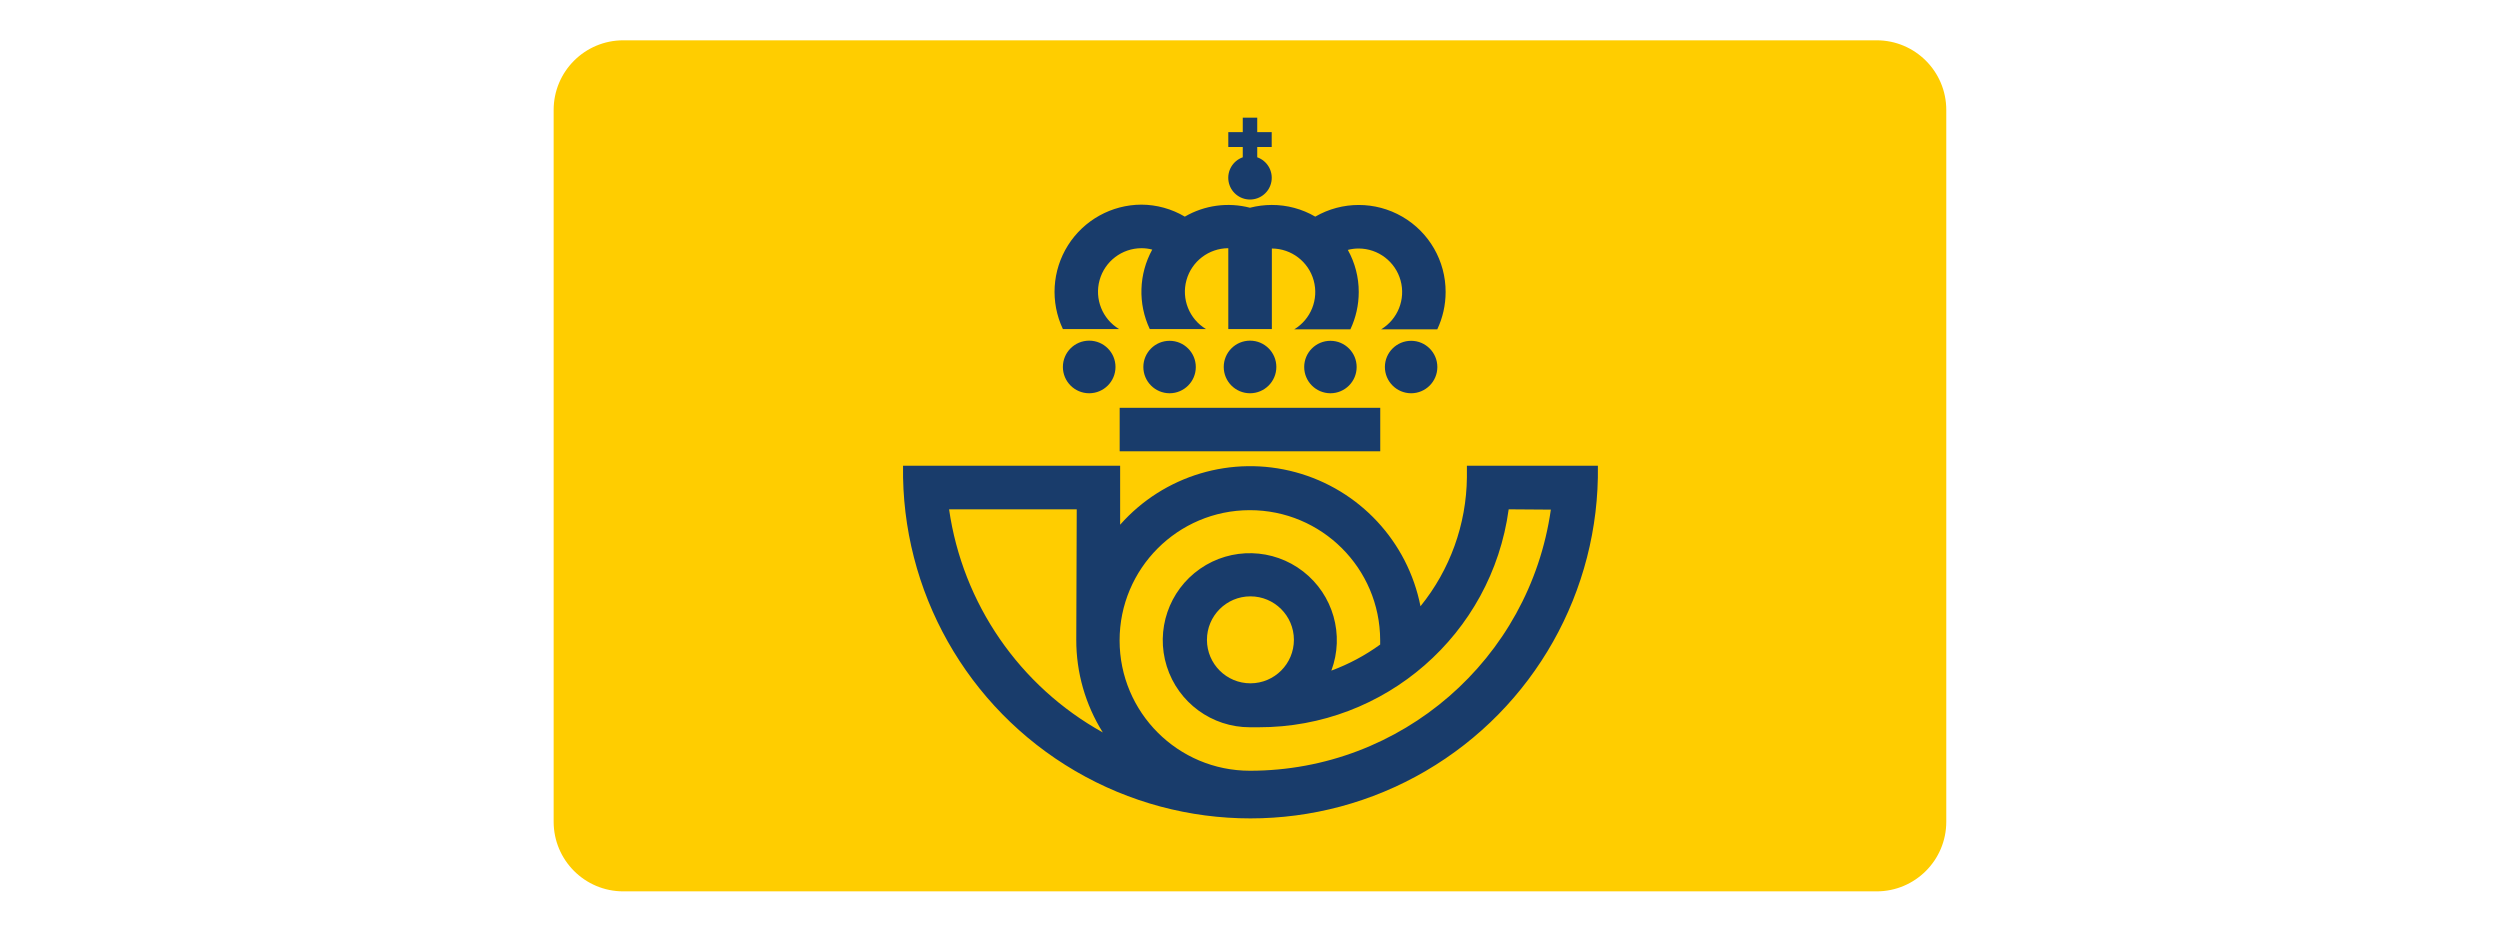
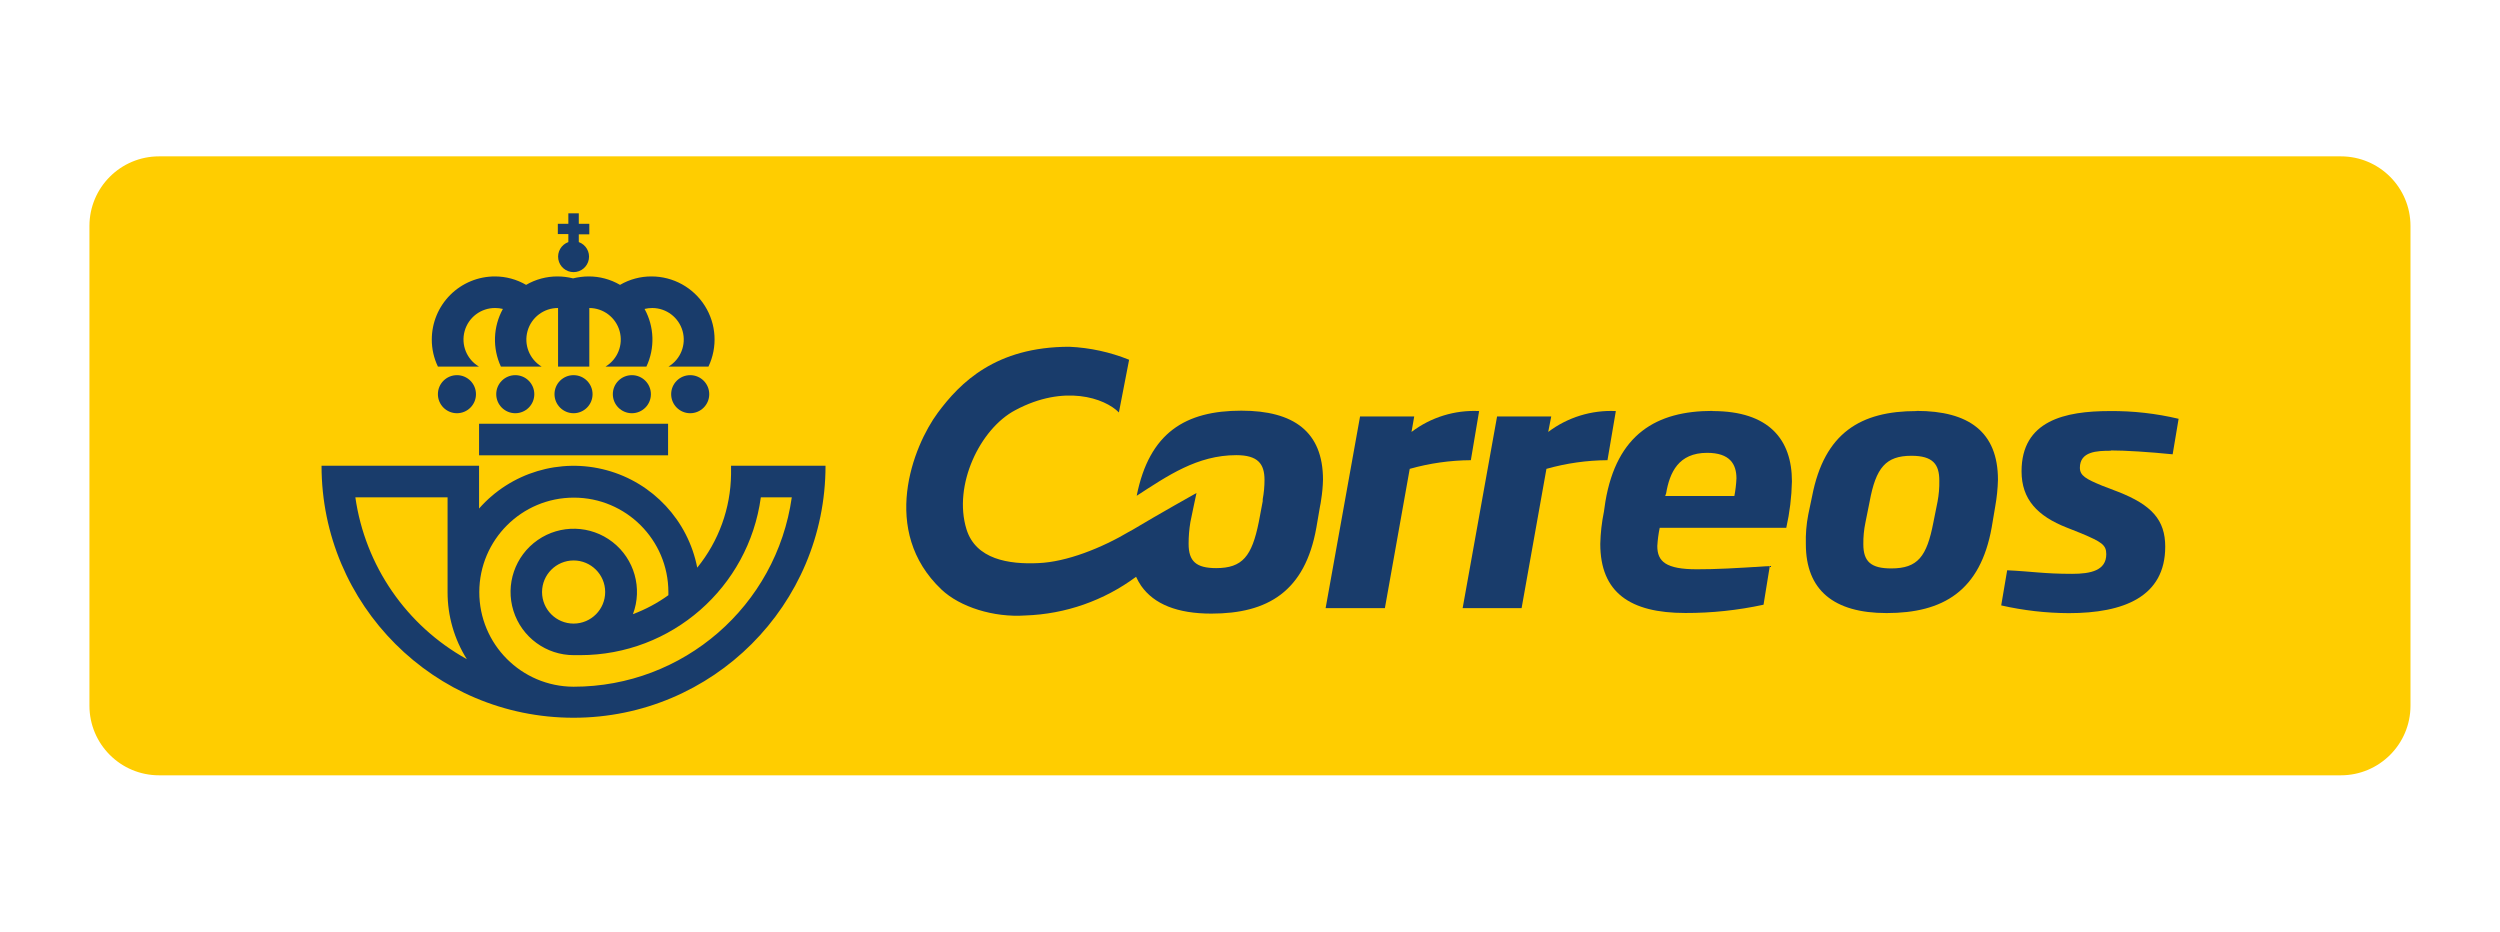
<svg xmlns="http://www.w3.org/2000/svg" viewBox="0 0 323.13 120.41">
  <defs>
    <style>.a{fill:none;}.b{fill:#ffcd00;}.c{fill:#193c6b;}</style>
  </defs>
  <rect class="a" width="323.13" height="120.41" />
-   <rect class="b" x="71.56" y="5.21" width="180" height="110" rx="9" />
-   <path class="c" d="M156,82.71a5.62,5.62,0,1,0,5.61-5.63A5.62,5.62,0,0,0,156,82.71m39-16.88A32.55,32.55,0,0,1,162.69,94h-1.13a11.25,11.25,0,1,1,10.52-7.32,26.36,26.36,0,0,0,6.31-3.37s0-.38,0-.56a16.84,16.84,0,1,0-16.84,16.87,39.29,39.29,0,0,0,38.9-33.75Zm-55.83,0H122.67a39.4,39.4,0,0,0,19.87,28.84,22.46,22.46,0,0,1-3.43-12Zm67.36-5.63a44.91,44.91,0,1,1-89.81,0h28.06v7.62A22.44,22.44,0,0,1,183.6,78.36a26.91,26.91,0,0,0,6-16.66V60.2Z" />
-   <path class="c" d="M161.56,42.53h-2.8V32.08a5.63,5.63,0,0,0-2.89,10.45h-7.26a11.3,11.3,0,0,1,.32-10.27,5.37,5.37,0,0,0-1.4-.18,5.63,5.63,0,0,0-2.89,10.45h-7.26a11.27,11.27,0,0,1,10.15-16.08A11.13,11.13,0,0,1,153.14,28a11.17,11.17,0,0,1,8.42-1.15,11.33,11.33,0,0,1,2.81-.36A11.1,11.1,0,0,1,170,28a11.23,11.23,0,0,1,16.85,9.75,11.31,11.31,0,0,1-1.08,4.82h-7.26a5.63,5.63,0,0,0-2.89-10.45,5.51,5.51,0,0,0-1.41.18,11.14,11.14,0,0,1,1.41,5.45,11.31,11.31,0,0,1-1.08,4.82h-7.26a5.63,5.63,0,0,0-2.89-10.45V42.53Z" />
-   <path class="c" d="M137.38,47.43a3.4,3.4,0,1,1,3.4,3.4,3.4,3.4,0,0,1-3.4-3.4" />
-   <path class="c" d="M179,47.43a3.39,3.39,0,1,1,3.39,3.4,3.4,3.4,0,0,1-3.39-3.4" />
-   <path class="c" d="M168.57,47.43a3.39,3.39,0,1,1,3.39,3.4,3.4,3.4,0,0,1-3.39-3.4" />
-   <path class="c" d="M158.17,47.43a3.4,3.4,0,1,1,3.4,3.4,3.4,3.4,0,0,1-3.4-3.4" />
-   <path class="c" d="M147.78,47.43a3.39,3.39,0,1,1,3.39,3.4,3.4,3.4,0,0,1-3.39-3.4" />
-   <path class="c" d="M144.72,52.71H178.4v5.62H144.72Z" />
-   <path class="c" d="M160.63,20.28V19h-1.87V17.08h1.87V15.21h1.87v1.87h1.87V19H162.5v1.33a2.81,2.81,0,1,1-1.87,0" />
+   <rect class="b" x="11.56" y="20.21" width="300" height="80" rx="9" />
+   <path class="c" d="M70.06,76.52a4.08,4.08,0,1,0,4.07-4.08,4.09,4.09,0,0,0-4.07,4.08M98.34,64.28A23.58,23.58,0,0,1,75,84.68h-.82a8.17,8.17,0,1,1,7.63-5.3,19.39,19.39,0,0,0,4.58-2.45s0-.27,0-.41A12.22,12.22,0,1,0,74.13,88.76a28.48,28.48,0,0,0,28.21-24.48Zm-40.49,0H45.93A28.55,28.55,0,0,0,60.34,85.2a16.25,16.25,0,0,1-2.49-8.68ZM106.7,60.2a32.57,32.57,0,1,1-65.14,0H61.92v5.53a16.28,16.28,0,0,1,28.2,7.64,19.51,19.51,0,0,0,4.37-12.08V60.2Z" />
+   <path class="c" d="M74.13,47.38h-2V39.81A4.08,4.08,0,0,0,70,47.38H64.74A8.24,8.24,0,0,1,65,39.93a4.17,4.17,0,0,0-1-.12,4.07,4.07,0,0,0-2.1,7.57H56.6a8,8,0,0,1-.79-3.49A8.15,8.15,0,0,1,64,35.73,8,8,0,0,1,68,36.82a8,8,0,0,1,4.07-1.09,8.49,8.49,0,0,1,2,.25,8.57,8.57,0,0,1,2-.25,8,8,0,0,1,4.07,1.09,8,8,0,0,1,4.07-1.09,8.15,8.15,0,0,1,7.36,11.65H86.41a4.08,4.08,0,0,0-2.1-7.57,4.31,4.31,0,0,0-1,.12,8.2,8.2,0,0,1,.24,7.45H78.27a4.08,4.08,0,0,0-2.1-7.57v7.57Z" />
+   <path class="c" d="M56.6,50.94a2.46,2.46,0,1,1,2.46,2.47,2.46,2.46,0,0,1-2.46-2.47" />
+   <path class="c" d="M86.75,50.94a2.46,2.46,0,1,1,2.46,2.47,2.46,2.46,0,0,1-2.46-2.47" />
+   <path class="c" d="M79.21,50.94a2.46,2.46,0,1,1,2.46,2.47,2.46,2.46,0,0,1-2.46-2.47" />
+   <path class="c" d="M71.67,50.94a2.46,2.46,0,1,1,2.47,2.47,2.47,2.47,0,0,1-2.47-2.47" />
+   <path class="c" d="M64.14,50.94a2.46,2.46,0,1,1,2.46,2.47,2.46,2.46,0,0,1-2.46-2.47" />
+   <path class="c" d="M61.92,54.77H86.35v4.08H61.92Z" />
+   <path class="c" d="M73.46,31.25v-1H72.1V28.93h1.36V27.57h1.35v1.36h1.36v1.36H74.81v1a2,2,0,1,1-1.35,0" />
+   <path class="c" d="M146.1,68.63c-3.73,2.23-8.26,4-11.85,4.15-3.87.19-8.13-.49-9.33-4.37-1.76-5.7,1.75-13,6.32-15.4,6.32-3.38,11.57-1.55,13.38.3l1.32-6.81a23.46,23.46,0,0,0-7.72-1.68c-9.54,0-14.13,4.66-17,8.52-3.22,4.35-7.52,15.29.47,22.86,2.38,2.25,6.73,3.64,10.86,3.35a25.42,25.42,0,0,0,14.29-5,8.09,8.09,0,0,0,.65,1.16c1.67,2.39,4.7,3.6,9.08,3.6,7.29,0,12.1-2.86,13.57-11.1l.47-2.74a8.67,8.67,0,0,0,.15-.87A19,19,0,0,0,171,62c0-6.21-3.8-8.92-10.55-8.92-7.21,0-11.9,2.82-13.53,11,4-2.59,7.83-5.25,12.87-5.25,2.8,0,3.65,1.12,3.65,3.2a13.56,13.56,0,0,1-.23,2.49c0,.08,0,.17,0,.26l-.51,2.7c-.89,4.4-2.09,5.95-5.51,5.95-2.59,0-3.56-.89-3.56-3.13a16.84,16.84,0,0,1,.23-2.82c.1-.55.79-3.76.79-3.76s-4.71,2.63-8.47,4.88" />
+   <path class="c" d="M191.18,53.13a13.35,13.35,0,0,0-8.74,2.7l.35-2h-7L171.34,78.6H179l3.21-18a29.9,29.9,0,0,1,7.9-1.12Z" />
+   <path class="c" d="M208.85,53.13a13.43,13.43,0,0,0-8.74,2.7l.39-2h-7L189.05,78.6h7.62l3.21-18a29.76,29.76,0,0,1,7.89-1.12Z" />
+   <path class="c" d="M272.82,58.22c1.9,0,4.88.19,8,.5l.77-4.59a37.14,37.14,0,0,0-8.89-1c-5.8,0-11.41,1.23-11.41,7.79,0,3.62,2.05,5.78,5.84,7.27l1.86.74c2.66,1.12,3.25,1.5,3.25,2.7,0,2.11-2,2.54-4.41,2.54-3.68,0-5.15-.31-8.4-.46l-.77,4.54a40.12,40.12,0,0,0,8.74,1c7.08,0,12.46-2.11,12.46-8.59,0-3.46-1.75-5.39-6.08-7.09l-2.09-.8c-2.05-.85-2.86-1.28-2.86-2.31,0-2.12,2.21-2.2,4-2.2" />
+   <path class="c" d="M250.43,64.85l-.54,2.69c-.85,4.39-2,5.93-5.45,5.93-2.6,0-3.6-.88-3.6-3.12a12.87,12.87,0,0,1,.27-2.81l.54-2.69c.81-4.4,2.09-5.94,5.41-5.94,2.79,0,3.6,1.12,3.6,3.2a13.27,13.27,0,0,1-.23,2.74m-2.71-11.72c-7.23,0-11.91,2.81-13.5,11l-.5,2.39a17.32,17.32,0,0,0-.31,3.81c0,5.94,3.6,8.91,10.44,8.91,7.31,0,12.11-2.86,13.58-11.07l.46-2.73a22.6,22.6,0,0,0,.35-3.43c0-6.2-3.79-8.9-10.52-8.9" />
+   <path class="c" d="M224.17,64.11h-8.94l.12-.34c.46-2.7,1.59-5.24,5.3-5.24,2.94,0,3.79,1.46,3.79,3.31a15.81,15.81,0,0,1-.27,2.27m-2.83-11c-7.23,0-12.37,3-13.84,11.72l-.19,1.31a23.44,23.44,0,0,0-.47,4.16c0,6.27,3.83,8.93,11,8.93a47.11,47.11,0,0,0,10.1-1.07l.81-5c-4.68.3-6.84.42-9.43.42-4,0-5.11-1-5.11-3a16.16,16.16,0,0,1,.31-2.36h16.36a30.29,30.29,0,0,0,.73-6c0-5.39-2.94-9.09-10.25-9.09" />
</svg>
